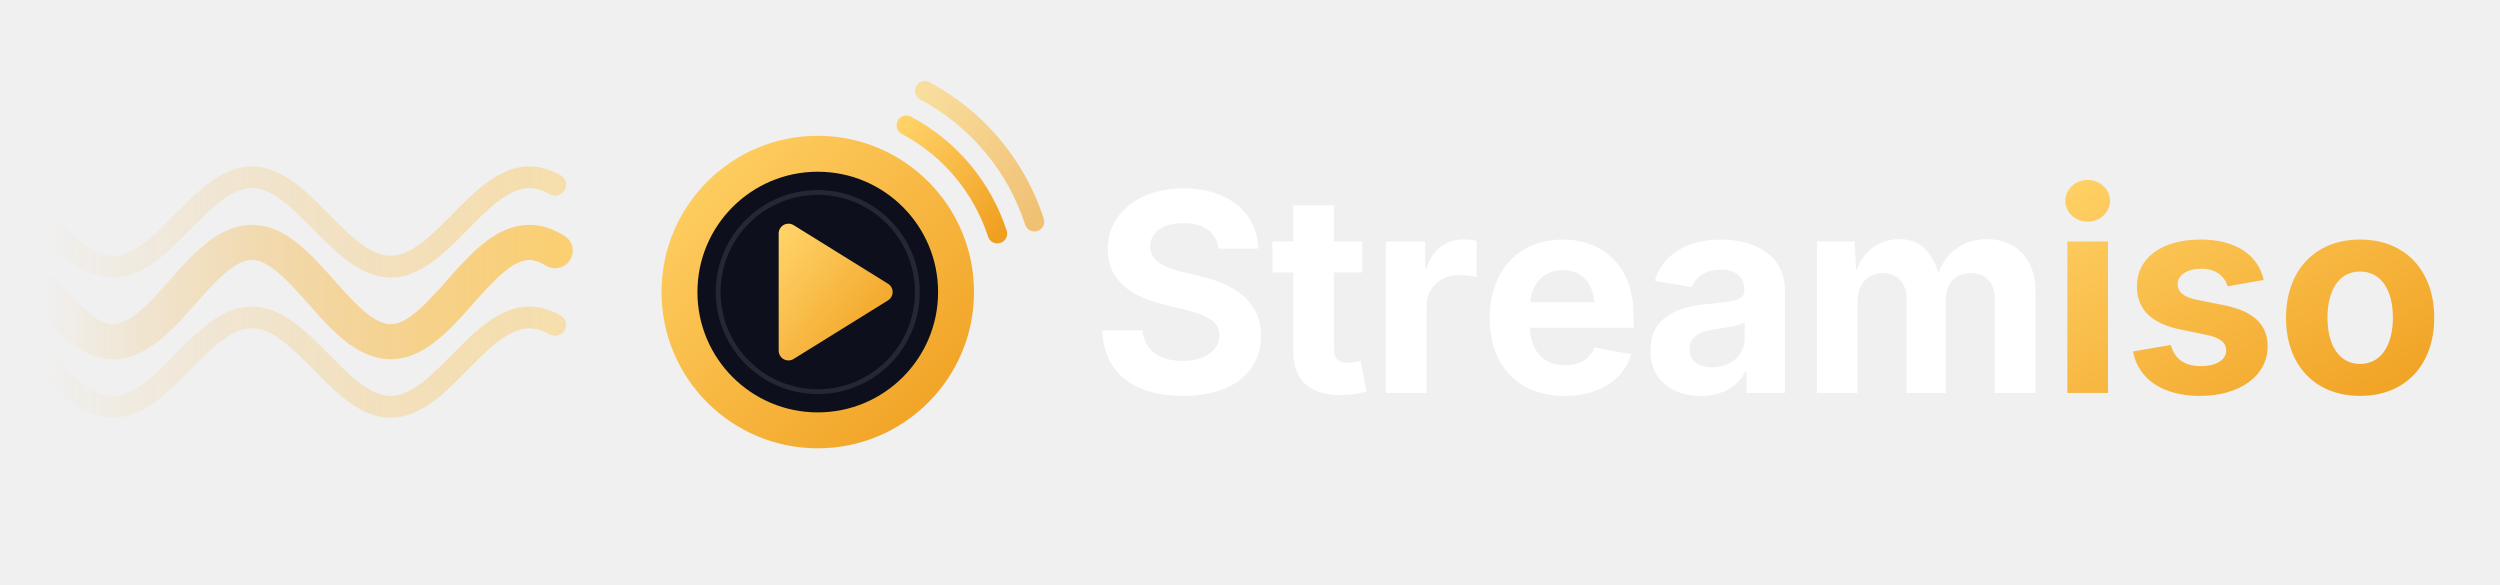
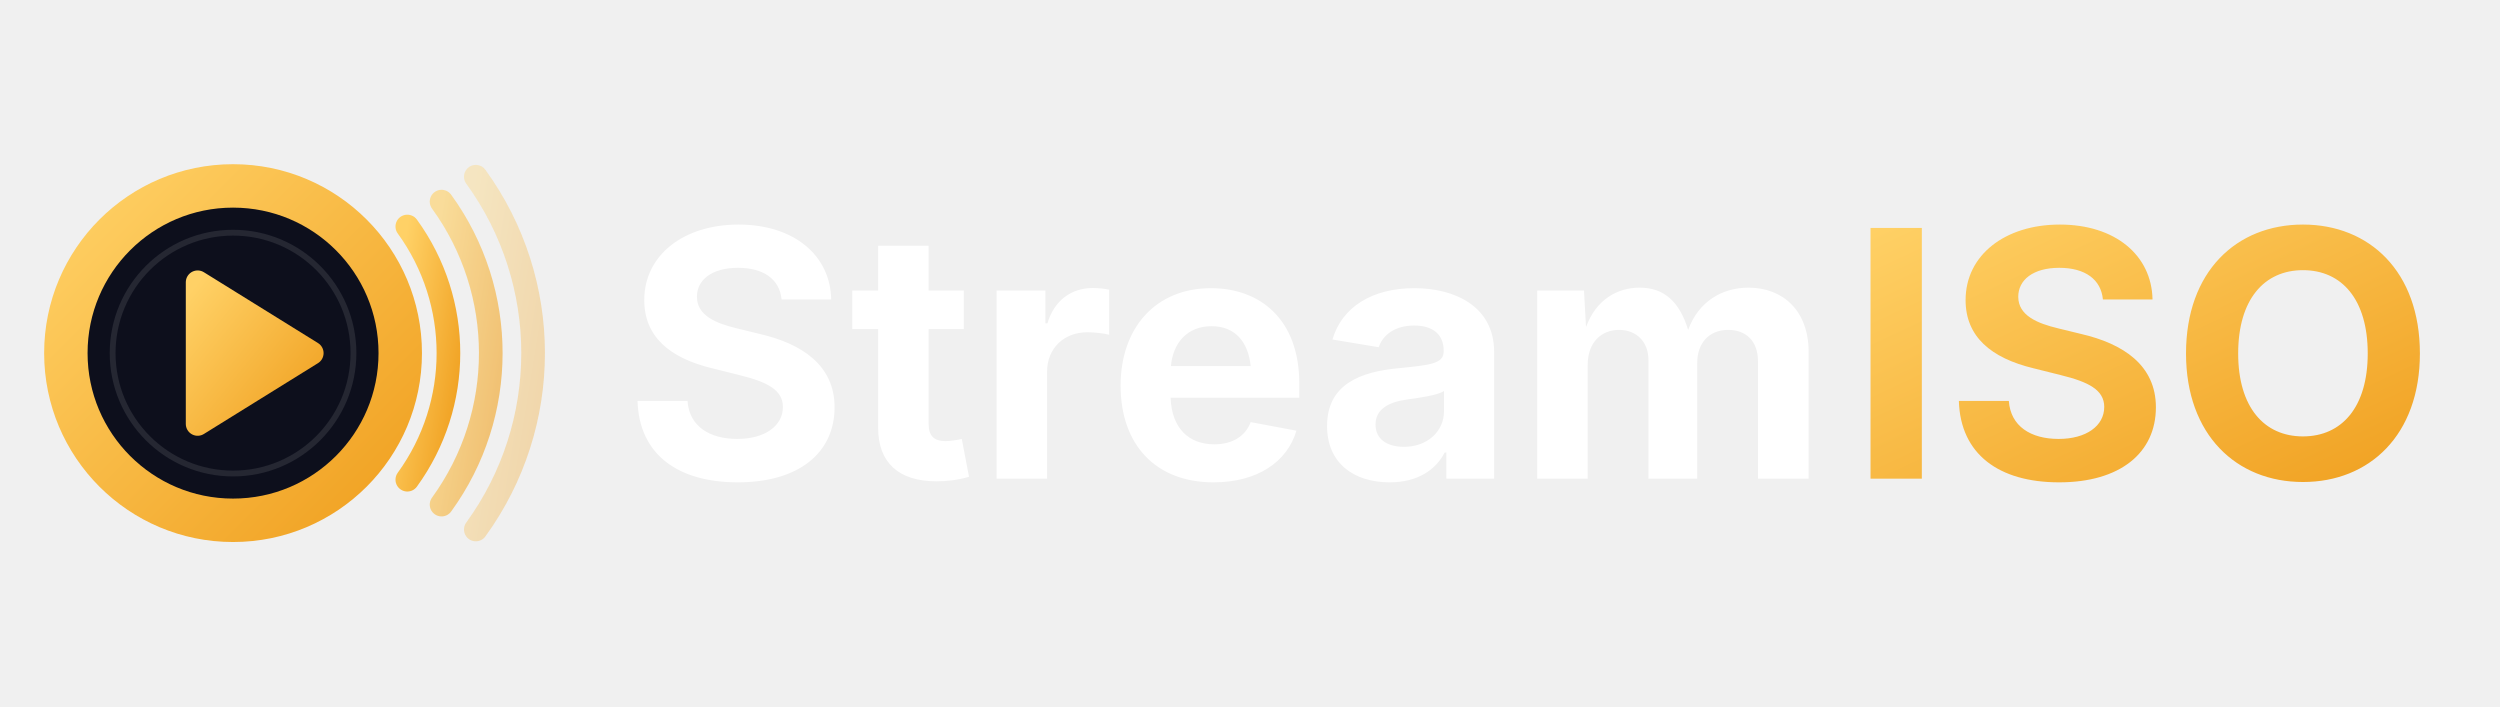
- <svg xmlns="http://www.w3.org/2000/svg" viewBox="0 0 1712 400" width="1712" height="400" role="img" aria-label="Streamiso">
+ <svg xmlns="http://www.w3.org/2000/svg" viewBox="0 0 1416 400" width="1416" height="400" role="img" aria-label="StreamISO">
  <defs>
    <linearGradient id="bg" x1="0" y1="0" x2="1" y2="1">
      <stop offset="0" stop-color="#232a4a" />
      <stop offset="1" stop-color="#0d0f1c" />
    </linearGradient>
    <linearGradient id="gold" x1="0" y1="0" x2="1" y2="1">
      <stop offset="0" stop-color="#ffd166" />
      <stop offset="1" stop-color="#f0a020" />
    </linearGradient>
-     <linearGradient id="trail560" gradientUnits="userSpaceOnUse" x1="30" y1="0" x2="453" y2="0">
-       <stop offset="0" stop-color="#f0a020" stop-opacity="0" />
-       <stop offset="1" stop-color="#ffd166" />
-     </linearGradient>
  </defs>
-   <g fill="none" stroke="url(#trail560)" stroke-linecap="round" stroke-linejoin="round">
-     <path d="M30.0 200.0 L33.0 203.4 L36.0 206.7 L39.0 210.0 L42.0 213.1 L45.0 216.2 L48.0 219.1 L51.0 221.8 L54.0 224.2 L57.0 226.5 L60.0 228.5 L63.0 230.2 L66.0 231.6 L69.0 232.7 L72.0 233.4 L75.0 233.9 L78.0 234.0 L81.0 233.8 L84.0 233.2 L87.0 232.3 L90.0 231.1 L93.0 229.6 L96.0 227.8 L99.0 225.8 L102.0 223.4 L105.0 220.9 L108.0 218.1 L111.0 215.2 L114.0 212.1 L117.0 208.9 L120.0 205.6 L123.0 202.2 L126.0 198.9 L129.0 195.5 L132.0 192.2 L135.0 189.0 L138.0 185.8 L141.0 182.8 L144.0 180.0 L147.0 177.4 L150.0 175.0 L153.0 172.8 L156.0 170.9 L159.0 169.3 L162.0 168.0 L165.0 167.0 L168.0 166.4 L171.0 166.0 L174.0 166.0 L177.0 166.4 L180.0 167.0 L183.0 168.0 L186.0 169.3 L189.0 170.9 L192.0 172.8 L195.0 175.0 L198.0 177.4 L201.0 180.0 L204.0 182.8 L207.0 185.8 L210.0 189.0 L213.0 192.2 L216.0 195.5 L219.0 198.9 L222.0 202.2 L225.0 205.6 L228.0 208.9 L231.0 212.1 L234.0 215.2 L237.0 218.1 L240.0 220.9 L243.0 223.4 L246.0 225.8 L249.0 227.8 L252.0 229.6 L255.0 231.1 L258.0 232.3 L261.0 233.2 L264.0 233.8 L267.0 234.0 L270.0 233.9 L273.0 233.4 L276.0 232.7 L279.0 231.6 L282.0 230.2 L285.0 228.5 L288.0 226.5 L291.0 224.2 L294.0 221.8 L297.0 219.1 L300.0 216.2 L303.0 213.1 L306.0 210.0 L309.0 206.7 L312.0 203.4 L315.0 200.0 L318.0 196.6 L321.0 193.3 L324.0 190.0 L327.0 186.9 L330.0 183.8 L333.0 180.9 L336.0 178.2 L339.0 175.8 L342.0 173.5 L345.0 171.5 L348.0 169.8 L351.0 168.4 L354.0 167.3 L357.0 166.6 L360.0 166.1 L363.0 166.0 L366.0 166.2 L369.0 166.8 L372.0 167.7 L375.0 168.9 L378.0 170.4 L380.2 171.7" stroke-width="24" />
-     <path d="M30.0 248.0 L33.0 251.0 L36.0 254.0 L39.0 257.0 L42.0 259.8 L45.0 262.6 L48.0 265.2 L51.0 267.6 L54.0 269.8 L57.0 271.8 L60.0 273.6 L63.0 275.1 L66.0 276.4 L69.0 277.4 L72.0 278.1 L75.0 278.5 L78.0 278.6 L81.0 278.4 L84.0 277.9 L87.0 277.1 L90.0 276.0 L93.0 274.7 L96.0 273.0 L99.0 271.2 L102.0 269.1 L105.0 266.8 L108.0 264.3 L111.0 261.7 L114.0 258.9 L117.0 256.0 L120.0 253.0 L123.0 250.0 L126.0 247.0 L129.0 244.0 L132.0 241.0 L135.0 238.1 L138.0 235.2 L141.0 232.6 L144.0 230.0 L147.0 227.7 L150.0 225.5 L153.0 223.5 L156.0 221.8 L159.0 220.4 L162.0 219.2 L165.0 218.3 L168.0 217.7 L171.0 217.4 L174.0 217.4 L177.0 217.7 L180.0 218.3 L183.0 219.2 L186.0 220.4 L189.0 221.8 L192.0 223.5 L195.0 225.5 L198.0 227.7 L201.0 230.0 L204.0 232.6 L207.0 235.2 L210.0 238.1 L213.0 241.0 L216.0 244.0 L219.0 247.0 L222.0 250.0 L225.0 253.0 L228.0 256.0 L231.0 258.9 L234.0 261.7 L237.0 264.3 L240.0 266.8 L243.0 269.1 L246.0 271.2 L249.0 273.0 L252.0 274.7 L255.0 276.0 L258.0 277.1 L261.0 277.9 L264.0 278.4 L267.0 278.6 L270.0 278.5 L273.0 278.1 L276.0 277.4 L279.0 276.4 L282.0 275.1 L285.0 273.6 L288.0 271.8 L291.0 269.8 L294.0 267.6 L297.0 265.2 L300.0 262.6 L303.0 259.8 L306.0 257.0 L309.0 254.0 L312.0 251.0 L315.0 248.0 L318.0 245.0 L321.0 242.0 L324.0 239.0 L327.0 236.2 L330.0 233.4 L333.0 230.8 L336.0 228.4 L339.0 226.2 L342.0 224.2 L345.0 222.4 L348.0 220.9 L351.0 219.6 L354.0 218.6 L357.0 217.9 L360.0 217.5 L363.0 217.4 L366.0 217.6 L369.0 218.1 L372.0 218.9 L375.0 220.0 L378.0 221.3 L380.2 222.5" stroke-width="14.9" opacity=".55" />
-     <path d="M30.0 152.0 L33.0 155.0 L36.0 158.0 L39.0 161.0 L42.0 163.8 L45.0 166.6 L48.0 169.2 L51.0 171.6 L54.0 173.8 L57.0 175.8 L60.0 177.6 L63.0 179.1 L66.0 180.4 L69.0 181.4 L72.0 182.1 L75.0 182.5 L78.0 182.6 L81.0 182.4 L84.0 181.9 L87.0 181.1 L90.0 180.0 L93.0 178.7 L96.0 177.0 L99.0 175.2 L102.0 173.1 L105.0 170.8 L108.0 168.3 L111.0 165.7 L114.0 162.9 L117.0 160.0 L120.0 157.0 L123.0 154.0 L126.0 151.0 L129.0 148.0 L132.0 145.0 L135.0 142.1 L138.0 139.2 L141.0 136.6 L144.0 134.0 L147.0 131.7 L150.0 129.5 L153.0 127.5 L156.0 125.8 L159.0 124.4 L162.0 123.2 L165.0 122.3 L168.0 121.7 L171.0 121.4 L174.0 121.4 L177.0 121.7 L180.0 122.3 L183.0 123.2 L186.0 124.4 L189.0 125.8 L192.0 127.5 L195.0 129.5 L198.0 131.7 L201.0 134.0 L204.0 136.6 L207.0 139.2 L210.0 142.1 L213.0 145.0 L216.0 148.0 L219.0 151.0 L222.0 154.0 L225.0 157.0 L228.0 160.0 L231.0 162.9 L234.0 165.7 L237.0 168.3 L240.0 170.8 L243.0 173.1 L246.0 175.2 L249.0 177.0 L252.0 178.7 L255.0 180.0 L258.0 181.1 L261.0 181.9 L264.0 182.4 L267.0 182.6 L270.0 182.5 L273.0 182.1 L276.0 181.4 L279.0 180.4 L282.0 179.1 L285.0 177.6 L288.0 175.8 L291.0 173.8 L294.0 171.6 L297.0 169.2 L300.0 166.6 L303.0 163.8 L306.0 161.0 L309.0 158.0 L312.0 155.0 L315.0 152.0 L318.0 149.0 L321.0 146.0 L324.0 143.0 L327.0 140.2 L330.0 137.4 L333.0 134.8 L336.0 132.4 L339.0 130.2 L342.0 128.2 L345.0 126.4 L348.0 124.9 L351.0 123.6 L354.0 122.6 L357.0 121.9 L360.0 121.5 L363.0 121.4 L366.0 121.6 L369.0 122.1 L372.0 122.9 L375.0 124.0 L378.0 125.3 L380.2 126.5" stroke-width="14.9" opacity=".55" />
+   <circle cx="132.00" cy="200.00" r="94.70" fill="#0d0f1c" stroke="url(#gold)" stroke-width="24.60" />
+   <circle cx="132.00" cy="200.00" r="68.20" fill="none" stroke="#fff" stroke-opacity=".10" stroke-width="3.30" />
+   <path d="M111.94 159.88 L111.94 240.12 L176.58 200.00 Z" fill="url(#gold)" stroke="url(#gold)" stroke-width="13.40" stroke-linejoin="round" />
+   <g fill="none" stroke="url(#gold)" stroke-linecap="round">
+     <path d="M230.7 128.3 A122.0 122.0 0 0 1 230.7 271.7" stroke-width="13.4" opacity="1" />
+     <path d="M250.1 114.2 A146.0 146.0 0 0 1 250.1 285.8" stroke-width="13.4" opacity="0.62" />
+     <path d="M269.5 100.1 A170.0 170.0 0 0 1 269.5 299.9" stroke-width="13.4" opacity="0.34" />
  </g>
-   <circle cx="560" cy="200" r="94.7" fill="#0d0f1c" stroke="url(#gold)" stroke-width="24.6" />
-   <circle cx="560" cy="200" r="68.2" fill="none" stroke="#fff" stroke-opacity=".10" stroke-width="3.3" />
-   <path d="M539.938 159.875 L539.938 240.125 L604.583 200 Z" fill="url(#gold)" stroke="url(#gold)" stroke-width="13.4" stroke-linejoin="round" />
-   <g fill="none" stroke="url(#gold)" stroke-linecap="round">
-     <path d="M620.7 85.8 A129.3 129.3 0 0 1 683.0 160.0" stroke-width="13.4" opacity="1" />
-     <path d="M633.3 62.2 A156.0 156.0 0 0 1 708.4 151.8" stroke-width="13.4" opacity="0.6" />
-   </g>
-   <path d="M810.179 271.106C843.763 271.106 863.523 254.871 863.523 229.729C863.523 206.536 845.525 194.661 822.239 189.28L809.715 186.218C798.025 183.435 787.635 179.075 787.635 168.777C787.635 159.5 795.799 152.82 810.271 152.82C824.466 152.82 833.279 159.221 834.3 170.261H861.668C861.204 145.955 841.165 128.977 810.55 128.977C780.491 128.977 758.597 145.676 758.597 170.632C758.597 190.764 772.605 202.546 795.984 208.206L811.199 212.009C826.229 215.72 835.042 220.081 835.042 229.544C835.042 240.027 825.022 247.17 809.9 247.17C794.593 247.17 783.367 240.212 782.439 226.204H754.886C755.721 255.613 776.966 271.106 810.179 271.106Z M932.873 165.344H913.484V140.667H885.652V165.344H871.365V186.589H885.652V241.14C885.652 260.159 896.97 270.549 917.751 270.549C923.318 270.549 929.534 269.9 935.749 268.044L931.76 247.17C929.719 247.727 925.08 248.377 922.947 248.377C916.174 248.377 913.484 245.315 913.484 238.728V186.589H932.873Z M949.064 269.065H976.896V210.061C976.896 197.166 986.266 188.352 999.069 188.352C1003.151 188.352 1008.625 189.002 1011.13 189.744V164.88C1008.625 164.324 1005.007 163.953 1002.131 163.953C990.441 163.953 980.886 170.632 977.082 183.435H975.969V165.344H949.064Z M1071.388 271.106C1095.509 271.106 1112.023 259.88 1117.125 242.625L1091.891 237.893C1088.922 245.872 1081.593 250.139 1071.852 250.139C1057.843 250.139 1048.38 241.419 1047.731 224.441H1118.702V216.648C1118.702 181.209 1097.086 164.045 1069.996 164.045C1039.659 164.045 1020.177 185.754 1020.177 217.761C1020.177 250.51 1039.659 271.106 1071.388 271.106ZM1047.916 207C1049.029 194.197 1057.008 185.012 1070.275 185.012C1083.17 185.012 1090.499 193.455 1091.891 207Z M1164.766 271.106C1180.074 271.106 1190.093 264.334 1195.103 254.685H1196.031V269.065H1222.379V199.207C1222.379 174.065 1200.67 164.045 1178.404 164.045C1155.211 164.045 1138.511 174.343 1133.223 192.341L1158.736 196.609C1160.963 189.929 1167.549 184.641 1178.311 184.641C1188.702 184.641 1194.546 189.651 1194.546 198.464V198.928C1194.546 205.701 1187.217 206.443 1169.405 208.206C1148.995 210.154 1130.254 216.834 1130.254 240.027C1130.254 260.53 1145.005 271.106 1164.766 271.106ZM1172.652 251.531C1163.467 251.531 1156.973 247.356 1156.973 239.285C1156.973 230.935 1163.838 226.946 1174.136 225.461C1180.259 224.627 1191.299 223.142 1194.732 220.73V231.956C1194.732 242.903 1185.64 251.531 1172.652 251.531Z M1244.229 269.065H1272.061V206.35C1272.061 193.919 1279.575 187.053 1289.409 187.053C1298.872 187.053 1305.552 193.547 1305.552 203.66V269.065H1332.456V205.237C1332.456 194.382 1338.95 187.053 1349.526 187.053C1358.896 187.053 1365.947 192.712 1365.947 204.402V269.065H1393.872V199.114C1393.872 176.57 1379.771 163.767 1360.752 163.767C1346.465 163.767 1333.291 171.096 1327.446 187.053C1322.622 171.282 1313.994 163.767 1300.728 163.767C1288.296 163.767 1276.699 170.354 1271.133 185.476L1270.02 165.344H1244.229Z" fill="#ffffff" />
-   <path d="M1415.722 269.065H1443.554V165.344H1415.722ZM1429.638 151.799C1437.988 151.799 1444.946 145.491 1444.946 137.512C1444.946 129.627 1437.988 123.225 1429.638 123.225C1421.196 123.225 1414.33 129.627 1414.33 137.512C1414.33 145.491 1421.196 151.799 1429.638 151.799Z M1506.503 271.106C1533.685 271.106 1552.889 257.468 1552.889 237.058C1552.889 222.307 1543.241 213.123 1523.202 209.041L1504.554 205.33C1494.721 203.289 1491.195 199.67 1491.195 194.475C1491.195 188.259 1498.246 183.992 1507.338 183.992C1517.45 183.992 1523.295 189.002 1525.521 196.052L1550.199 191.692C1546.303 174.807 1531.552 164.045 1506.967 164.045C1480.712 164.045 1463.363 176.292 1463.363 196.238C1463.363 211.731 1473.197 221.565 1493.236 225.647L1511.141 229.358C1520.233 231.213 1524.501 234.553 1524.501 240.027C1524.501 246.243 1517.914 250.696 1507.338 250.696C1495.927 250.696 1489.247 245.964 1486.556 236.223L1460.673 240.676C1464.291 259.973 1481.454 271.106 1506.503 271.106Z M1616.209 271.106C1647.381 271.106 1666.956 249.583 1666.956 217.669C1666.956 185.569 1647.381 164.045 1616.209 164.045C1584.945 164.045 1565.462 185.569 1565.462 217.669C1565.462 249.583 1584.945 271.106 1616.209 271.106ZM1616.209 249.211C1601.365 249.211 1593.851 235.667 1593.851 217.576C1593.851 199.207 1601.365 185.94 1616.209 185.94C1631.053 185.94 1638.66 199.299 1638.66 217.576C1638.66 235.667 1631.053 249.211 1616.209 249.211Z" fill="url(#gold)" />
+   <path d="M417.9 273.2C452.4 273.2 472.7 256.52 472.7 230.69C472.7 206.87 454.21 194.67 430.29 189.14L417.42 186C405.42 183.14 394.74 178.66 394.74 168.08C394.74 158.55 403.13 151.69 418 151.69C432.58 151.69 441.63 158.26 442.68 169.6H470.79C470.32 144.63 449.73 127.19 418.28 127.19C387.4 127.19 364.91 144.35 364.91 169.98C364.91 190.67 379.3 202.77 403.32 208.58L418.95 212.49C434.39 216.3 443.44 220.78 443.44 230.5C443.44 241.27 433.15 248.61 417.61 248.61C401.89 248.61 390.36 241.46 389.41 227.07H361.1C361.96 257.28 383.78 273.2 417.9 273.2ZM545.89 164.55H525.97V139.2H497.38V164.55H482.71V186.38H497.38V242.41C497.38 261.95 509.01 272.62 530.36 272.62C536.08 272.62 542.46 271.96 548.85 270.05L544.75 248.61C542.65 249.18 537.89 249.85 535.69 249.85C528.74 249.85 525.97 246.7 525.97 239.94V186.38H545.89ZM564.48 271.1H593.07V210.49C593.07 197.24 602.69 188.19 615.84 188.19C620.04 188.19 625.66 188.85 628.23 189.62V164.08C625.66 163.5 621.94 163.12 618.99 163.12C606.98 163.12 597.16 169.98 593.26 183.14H592.11V164.55H564.48ZM687.32 273.2C712.1 273.2 729.06 261.67 734.3 243.94L708.38 239.08C705.33 247.27 697.8 251.66 687.8 251.66C673.41 251.66 663.68 242.7 663.02 225.26H735.92V217.25C735.92 180.85 713.72 163.22 685.89 163.22C654.73 163.22 634.71 185.52 634.71 218.4C634.71 252.04 654.73 273.2 687.32 273.2ZM663.21 207.34C664.35 194.19 672.55 184.76 686.18 184.76C699.42 184.76 706.95 193.43 708.38 207.34ZM787.1 273.2C802.83 273.2 813.12 266.24 818.26 256.33H819.22V271.1H846.28V199.34C846.28 173.51 823.98 163.22 801.11 163.22C777.28 163.22 760.13 173.8 754.7 192.29L780.91 196.67C783.19 189.81 789.96 184.38 801.01 184.38C811.69 184.38 817.69 189.52 817.69 198.58V199.05C817.69 206.01 810.16 206.77 791.87 208.58C770.9 210.58 751.65 217.44 751.65 241.27C751.65 262.33 766.8 273.2 787.1 273.2ZM795.2 253.09C785.77 253.09 779.1 248.8 779.1 240.51C779.1 231.93 786.15 227.83 796.73 226.31C803.02 225.45 814.36 223.93 817.88 221.45V232.98C817.88 244.22 808.54 253.09 795.2 253.09ZM870.68 271.1H899.27V206.68C899.27 193.91 906.99 186.85 917.09 186.85C926.81 186.85 933.68 193.52 933.68 203.91V271.1H961.31V205.53C961.31 194.38 967.98 186.85 978.85 186.85C988.47 186.85 995.72 192.67 995.72 204.67V271.1H1024.4V199.24C1024.4 176.08 1009.92 162.93 990.38 162.93C975.7 162.93 962.17 170.46 956.17 186.85C951.21 170.65 942.35 162.93 928.72 162.93C915.95 162.93 904.04 169.7 898.32 185.23L897.17 164.55H870.68Z" fill="#ffffff" />
+   <path d="M1088.53 129.1H1059.47V271.1H1088.53ZM1166.3 273.2C1200.8 273.2 1221.1 256.52 1221.1 230.69C1221.1 206.87 1202.61 194.67 1178.69 189.14L1165.82 186C1153.82 183.14 1143.14 178.66 1143.14 168.08C1143.14 158.55 1151.53 151.69 1166.4 151.69C1180.98 151.69 1190.03 158.26 1191.08 169.6H1219.19C1218.72 144.63 1198.13 127.19 1166.68 127.19C1135.8 127.19 1113.31 144.35 1113.31 169.98C1113.31 190.67 1127.7 202.77 1151.72 208.58L1167.35 212.49C1182.79 216.3 1191.84 220.78 1191.84 230.5C1191.84 241.27 1181.55 248.61 1166.01 248.61C1150.29 248.61 1138.76 241.46 1137.81 227.07H1109.5C1110.36 257.28 1132.18 273.2 1166.3 273.2ZM1304.39 273.01C1342.04 273.01 1370.63 246.42 1370.63 200.2C1370.63 153.78 1342.04 127.19 1304.39 127.19C1266.75 127.19 1238.16 153.78 1238.16 200.2C1238.16 246.32 1266.75 273.01 1304.39 273.01ZM1304.39 247.18C1282.38 247.18 1267.7 230.6 1267.7 200.2C1267.7 169.7 1282.38 153.02 1304.39 153.02C1326.41 153.02 1341.08 169.6 1341.08 200.2C1341.08 230.6 1326.41 247.18 1304.39 247.18Z" fill="url(#gold)" />
</svg>
